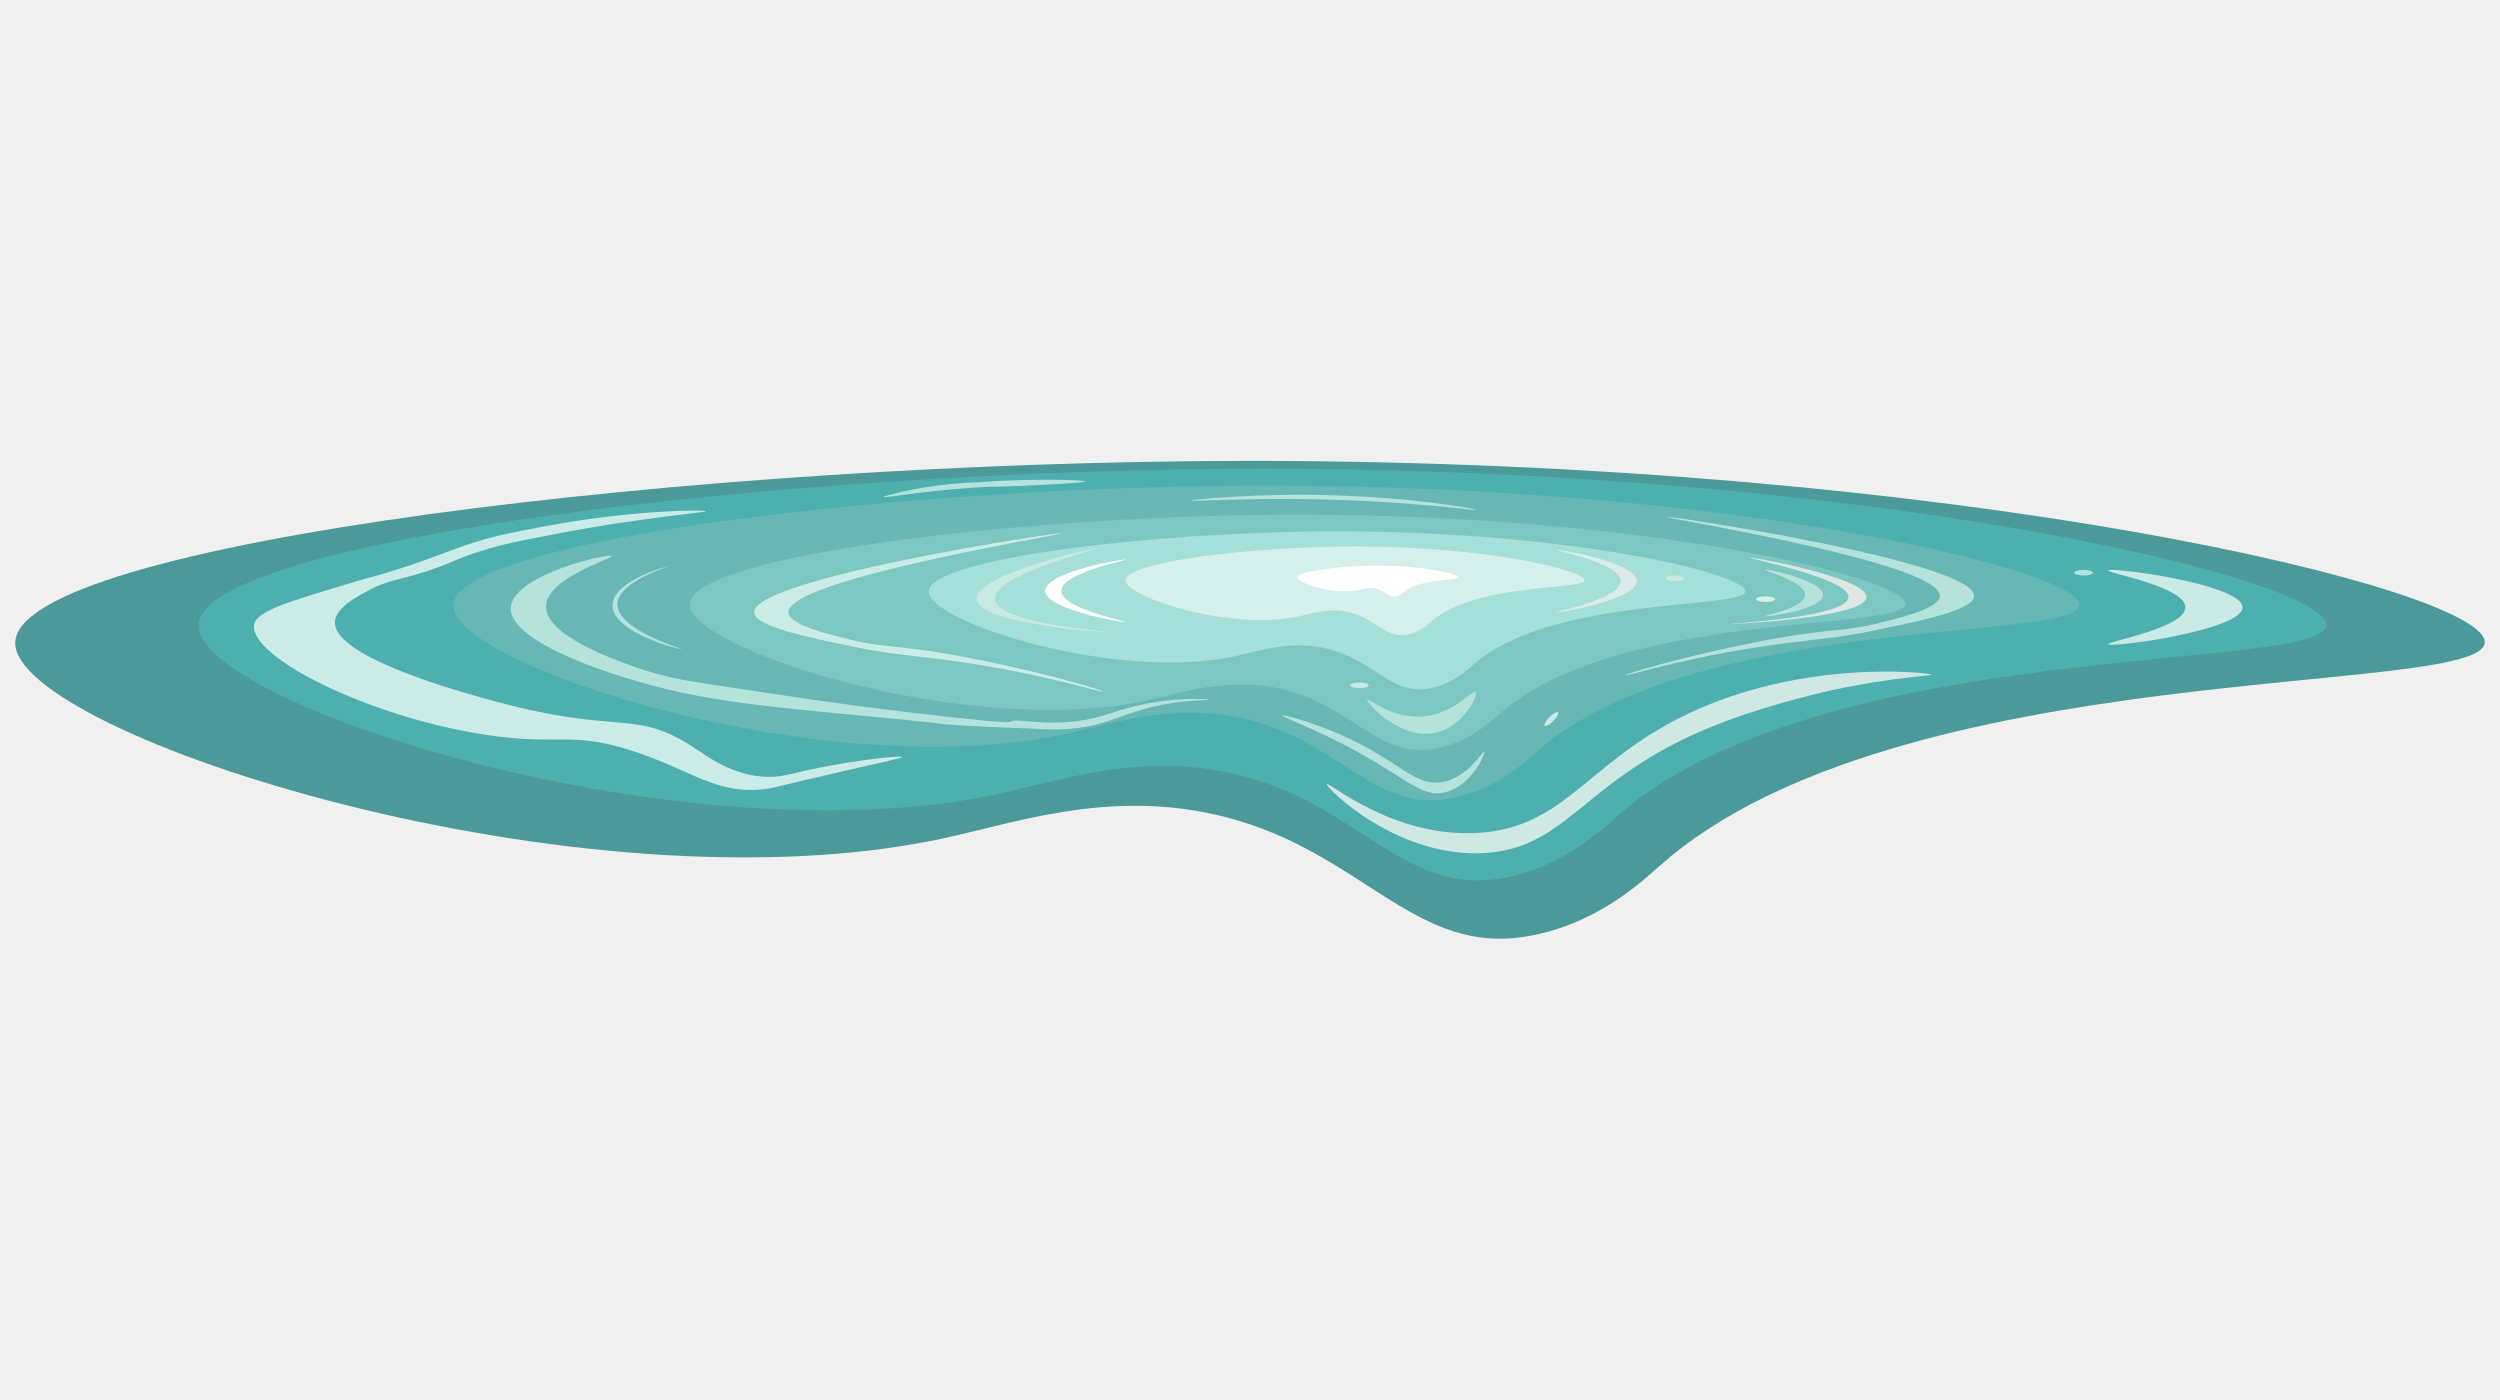
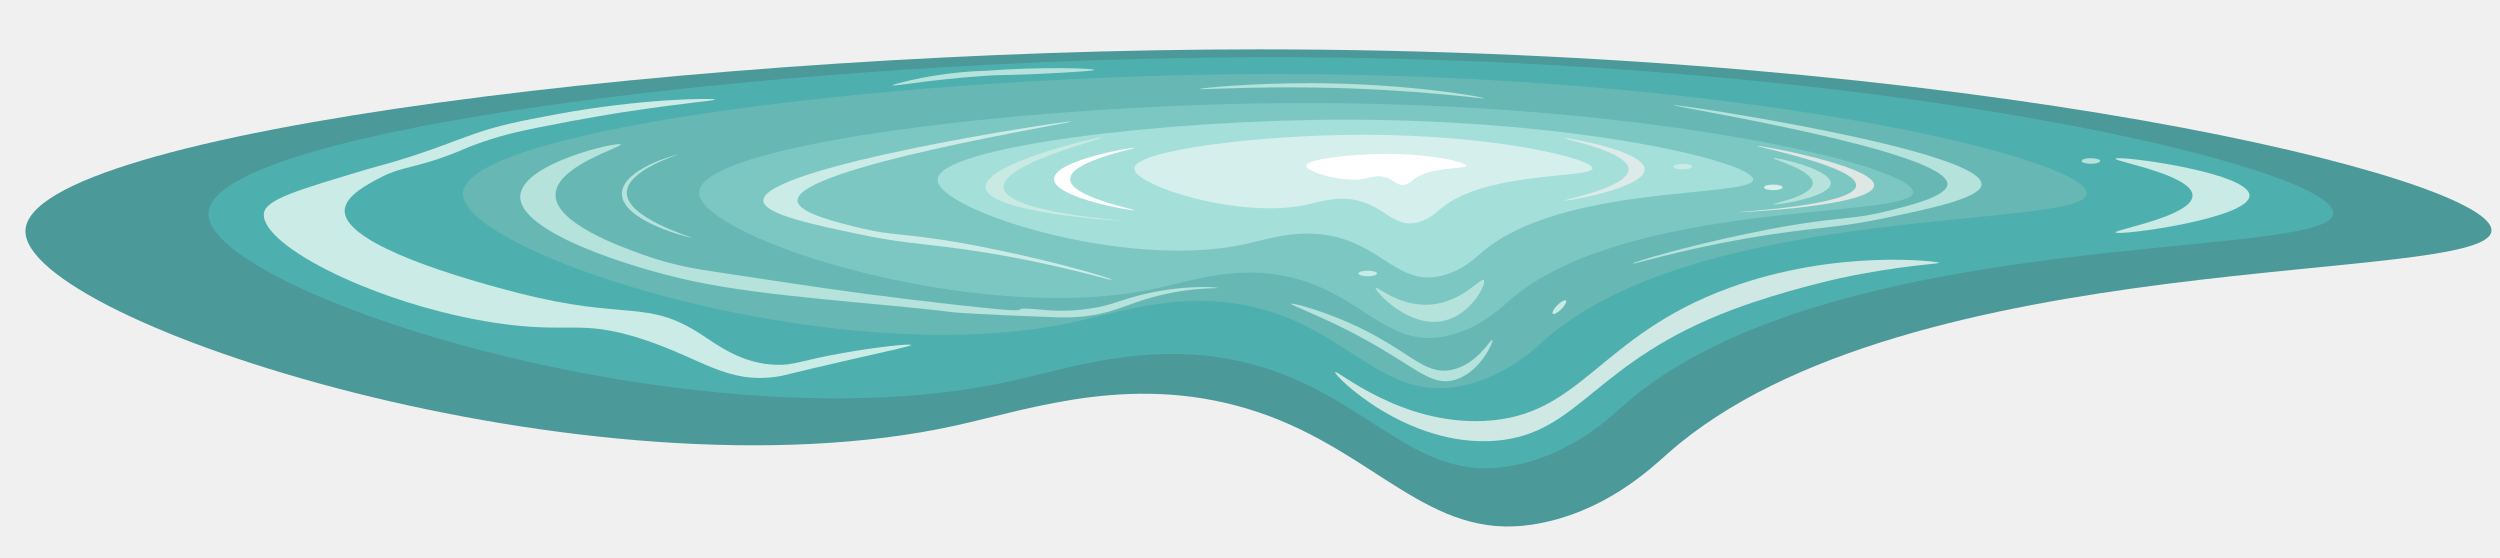
- <svg xmlns="http://www.w3.org/2000/svg" id="Layer_1" data-name="Layer 1" viewBox="0 0 3643.787 2039.994">
+ <svg xmlns="http://www.w3.org/2000/svg" id="Layer_1" data-name="Layer 1" viewBox="0 0 7199.613 1604.184">
  <defs>
    <style>
      .cls-1 {
        fill: #b5e2db;
      }

      .cls-2 {
        fill: #67b8b5;
      }

      .cls-3 {
        fill: #d7f0eb;
      }

      .cls-4 {
        fill: #c9eae5;
      }

      .cls-5 {
        fill: #d4efec;
      }

      .cls-6 {
        fill: #cfe8e4;
      }

      .cls-7 {
        fill: #a4dfd9;
      }

      .cls-8 {
        fill: #4eb0ae;
      }

      .cls-9 {
        fill: #fff;
      }

      .cls-10 {
        fill: #dee7e4;
      }

      .cls-11 {
        fill: #cbebe7;
      }

      .cls-12 {
        fill: #4b9999;
      }

      .cls-13 {
        fill: #c9eae2;
      }

      .cls-14 {
+         fill: #cbecea;
+       }
+ 
+       .cls-15 {
        fill: #dcebe9;
      }

-       .cls-15 {
+       .cls-16 {
        fill: #7dc7c3;
      }
    </style>
  </defs>
-   <path class="cls-12" d="M3621.567,936.629c-5.035,80.54-854.716,17.338-1202.052,324.848-26.034,23.049-94.644,88.373-199.21,104.133-149.761,22.571-227.96-106.839-398.42-164.122-177.326-59.591-328.445-5.733-441.431,19.242C849.562,1338.079,19.525,1069.953,22.204,936.629c2.931-145.846,1005.007-264.859,1799.682-264.859,1033.374,0,1804.505,187.713,1799.681,264.859Z" />
-   <path class="cls-8" d="M3390.645,911.413c-4.339,69.394-736.435,14.938-1035.704,279.894-22.431,19.859-81.546,76.144-171.642,89.722-129.036,19.448-196.414-92.054-343.284-141.41-152.787-51.344-282.993-4.939-380.343,16.579-457.424,101.11-1172.595-129.911-1170.287-244.785,2.525-125.663,865.928-228.206,1550.63-228.206,890.369,0,1554.786,161.736,1550.63,228.206Z" />
-   <path class="cls-2" d="M3030.771,882.216c-3.316,53.031-562.788,11.416-791.491,213.896-17.142,15.177-62.318,58.189-131.17,68.566-98.61,14.862-150.101-70.348-262.34-108.066-116.76-39.237-216.265-3.775-290.661,12.67-349.566,77.269-896.104-99.279-894.341-187.066,1.93-96.032,661.747-174.397,1185.001-174.397,680.425,0,1188.177,123.6,1185.001,174.397Z" />
-   <path class="cls-15" d="M2777.305,880.536c-2.479,39.648-420.753,8.535-591.737,159.914-12.816,11.346-46.591,43.504-98.065,51.262-73.723,11.111-112.219-52.594-196.131-80.793-87.293-29.335-161.684-2.822-217.304,9.472-261.344,57.768-669.948-74.223-668.629-139.855,1.443-71.796,494.737-130.383,885.934-130.383,508.701,0,888.308,92.406,885.933,130.383Z" />
-   <path class="cls-7" d="M2543.918,862.011c-1.665,26.636-282.667,5.734-397.537,107.432-8.61,7.623-31.3,29.226-65.882,34.438-49.528,7.465-75.39-35.333-131.763-54.278-58.645-19.708-108.622-1.896-145.988,6.364-175.574,38.809-450.08-49.864-449.194-93.956.969-48.234,332.371-87.593,595.182-87.593,341.752,0,596.777,62.08,595.182,87.593Z" />
-   <path class="cls-1" d="M1761.803,1019.997c.128,1.311-46.707-1.964-108.093,17.584-29.339,9.342-48.002,19.439-84.891,23.769-19.631,2.304-34.534,1.815-45.345,1.415-118.832-4.397-145.079-7.044-145.373-7.074-1.26-.128,1.177.147-.003-0-114.582-14.323-271.962-21.985-383.563-45.982-90.738-19.512-252.312-71.561-250.145-123.71,2.011-48.404,144.408-80.344,146.578-75.359,1.81,4.159-95.044,31.584-95.078,73.572-.032,41.603,95.006,75.594,128.395,87.536,42.233,15.105,75.528,20.335,105.903,24.944,130.876,19.859,196.314,29.789,284.543,40.323,239.821,28.633,112.879,7.596,189.853,14.714,12.192,1.127,39.944,3.723,75.553-2.264,23.567-3.962,35.126-9.11,53.764-14.715,67.904-20.421,127.758-16.235,127.902-14.754Z" />
-   <path class="cls-1" d="M974.161,825.328c-.295-.593-80.057,20.544-81.357,56.285-1.492,40.958,101.336,65.913,101.731,65.046.385-.845-95.313-28.562-94.653-65.97.577-32.722,74.566-54.786,74.28-55.361Z" />
-   <path class="cls-6" d="M1933.849,1142.845c-2.318,4.701,105.063,110.588,234.298,100.171,123.197-9.93,142.494-115.575,347.481-191.98,74.148-27.637,155.062-45.274,155.066-45.275,90.324-19.217,145.031-20.666,144.881-22.518-.137-1.694-149.234-20.914-306.739,36.753-191.364,70.064-214.556,187.495-357.668,194.156-122.759,5.714-215.208-75.592-217.32-71.308Z" />
-   <path class="cls-4" d="M3268.439,885.184c0,33.925-194.21,59.386-195.578,53.797-1.051-4.292,112.386-23.786,112.386-53.797s-113.437-49.506-112.386-53.798c1.368-5.589,195.578,19.873,195.578,53.798Z" />
-   <ellipse class="cls-1" cx="3036.857" cy="834.712" rx="13.582" ry="4.098" />
-   <path class="cls-14" d="M2385.607,847.006c0,27.558-116.63,47.233-117.144,45.499-.462-1.562,93.658-19.423,93.658-45.499s-94.121-43.938-93.658-45.5c.514-1.734,117.144,17.941,117.144,45.5Z" />
-   <path class="cls-1" d="M2657.284,867.428c-.769,20.627-83.363,32.507-83.935,30.522-.48-1.66,56.768-11.746,57.624-30.522.879-19.291-58.366-34.794-57.619-36.815.882-2.385,84.71,15.893,83.931,36.815Z" />
-   <ellipse class="cls-4" cx="2441.352" cy="842.908" rx="13.582" ry="4.098" />
-   <ellipse class="cls-3" cx="2573.346" cy="873.239" rx="13.582" ry="4.098" />
-   <path class="cls-10" d="M2720.567,870.572c-1.828,30.239-199.756,39.65-199.846,38.911-.084-.688,171.551-9.588,173.534-38.911,1.847-27.31-144.57-56.084-144.105-57.795.503-1.849,172.129,29.442,170.416,57.795Z" />
-   <path class="cls-1" d="M2877.264,869.141c-1.434,19.887-74.751,35.108-144.737,49.637-48.879,10.148-78.01,12.204-117.21,16.978-146.606,17.853-246.122,50.824-246.688,48.529-.499-2.02,77.269-24.84,163.779-42.83,24.728-5.142,47.727-9.925,79.857-14.896,64.189-9.93,81.059-7.651,120.262-17.038,36.245-8.679,93.483-22.385,94.909-40.381,3.846-48.576-400.118-113.525-399.666-115.899.479-2.511,453.105,65.844,449.494,115.899Z" />
-   <path class="cls-5" d="M2309.418,845.62c-.936,14.965-158.815,3.221-223.353,60.36-4.837,4.283-17.586,16.421-37.015,19.349-27.827,4.194-42.357-19.852-74.03-30.495-32.949-11.072-61.028-1.065-82.022,3.575-98.645,21.805-252.874-28.016-252.376-52.789.544-27.1,186.74-49.213,334.399-49.213,192.011,0,335.295,34.879,334.399,49.213Z" />
-   <path class="cls-11" d="M1099.244,892.966c1.434,19.887,74.751,35.108,144.737,49.637,48.879,10.148,78.01,12.204,117.21,16.978,146.606,17.853,246.122,50.824,246.688,48.529.499-2.02-77.269-24.84-163.779-42.83-24.728-5.142-47.727-9.925-79.857-14.896-64.189-9.93-81.059-7.651-120.262-17.038-36.245-8.679-93.483-22.385-94.909-40.381-3.846-48.576,400.118-113.525,399.666-115.899-.479-2.511-453.105,65.844-449.494,115.899Z" />
-   <path class="cls-11" d="M370.201,911.55c2.064-21.139,52.005-35.076,151.506-64.959,14.601-4.385,20.077-5.346,39.583-11.188,56.442-16.903,85.057-29.633,116.602-40.469,38.621-13.266,66.47-18.484,118.847-28.297,124.603-23.345,231.829-23.979,232.034-21.505.126,1.525-40.393,4.164-133.42,18.251-.004.001-53.07,8.036-124.897,22.496-27.681,5.572-57.563,12-94.545,25.892-15.947,5.99-13.521,5.971-30.844,12.592-56.189,21.477-72.54,18.172-101.869,33.122-20.326,10.361-53.764,27.406-55.035,48.801-2.575,43.32,129.809,89.607,254.733,121.462,158.416,40.395,185.034,7.867,265.397,59.991,24.287,15.753,59.153,42.916,109.645,44.489,26.456.825,34.423-6.086,96.679-17.148,51.032-9.067,99.862-14.051,100.112-11.789.178,1.595-23.812,6.618-82.507,19.997-105.096,23.957-100.496,24.339-112.277,26.087-74.754,11.094-110.027-26.531-198.723-55.147-90.058-29.056-105.059-6.84-213.277-23.264-169.471-25.72-342.371-112.027-337.745-159.415Z" />
-   <path class="cls-9" d="M2125.236,841.59c-.327,5.233-55.533,1.127-78.1,21.106-1.692,1.498-6.149,5.742-12.943,6.766-9.73,1.466-14.811-6.942-25.886-10.663-11.521-3.872-21.34-.372-28.681,1.25-34.493,7.625-88.423-9.796-88.249-18.459.19-9.476,65.298-17.209,116.93-17.209,67.141,0,117.243,12.196,116.93,17.209Z" />
-   <path class="cls-9" d="M1523.474,861.111c0,27.558,116.63,47.233,117.144,45.499.462-1.562-93.658-19.423-93.658-45.499s94.121-43.938,93.658-45.5c-.514-1.734-117.144,17.941-117.144,45.5Z" />
-   <path class="cls-13" d="M1423.558,873c1.828,37.997,199.756,49.823,199.846,48.895.084-.865-171.551-12.048-173.534-48.895-1.847-34.318,144.57-70.474,144.105-72.624-.503-2.323-172.129,36.996-170.416,72.624Z" />
-   <path class="cls-1" d="M1992.843,1019.774c-2.161,3.659,48.96,61.298,101.785,47.669,39.011-10.064,60.565-54.25,56.192-58.834-4.258-4.463-30.583,31.259-76.079,35.551-46.565,4.393-80.205-27.256-81.899-24.387Z" />
-   <ellipse class="cls-4" cx="1981.388" cy="998.896" rx="13.582" ry="4.098" />
-   <path class="cls-1" d="M1869.637,1043.159c-.7,1.795,32.282,13.702,76.062,35.474,101.665,50.559,123.611,85.713,161.414,75.894,38.105-9.897,58.497-56.701,56.192-58.834-2.152-1.991-22.407,36.502-59.79,43.931-41.72,8.291-62.161-30.575-150.659-69.277-42.598-18.63-82.463-29.128-83.219-27.188Z" />
-   <ellipse class="cls-4" cx="2261.103" cy="1048.045" rx="13.582" ry="4.098" transform="translate(-78.8185 1905.806) rotate(-45)" />
-   <path class="cls-1" d="M1736.303,729.649c-.059-1.346,74.336-8.7,162.565-8.489,143.124.342,252.687,20.422,252.511,22.072-.166,1.554-97.744-13.51-246.568-15.705-98.049-1.446-168.451,3.431-168.508,2.122Z" />
-   <path class="cls-1" d="M1582.231,701.75c-.041-2.209-74.728-5.03-159.261,1.339-.004 0-60.281.422-126.742,18.202-2.076.555-8.463,2.264-8.338,2.942.233,1.26,22.778-2.21,46.34-5.225,2.805-.359,46.196-5.856,89.165-8.629,26.771-1.728,25.18-.578,65.196-2.237,26.072-1.081,93.679-4.343,93.641-6.391Z" />
+   <path class="cls-14" d="M4132.989,480.942c-2.135,19.596-50.887,28.469-94.49,37.496-128.773,26.662-221.476,56.502-221.478,56.494-.005-.016,394.123-52.577,391.961-101.99-1.154-26.37-114.92-46.18-118.988-35.997-2.73,6.832,45.174,23.997,42.995,43.996Z" />
+   <g>
+     <path class="cls-12" d="M7175.008,664.71c-9.935,158.908-1686.384,34.208-2371.69,640.937-51.367,45.477-186.736,174.363-393.048,205.457-295.483,44.534-449.774-210.797-786.096-323.818-349.871-117.575-648.034-11.311-870.96,37.964C1705.745,1456.784,68.053,927.762,73.338,664.71c5.782-287.76,1982.913-522.576,3550.836-522.576,2038.882,0,3560.351,370.365,3550.834,522.576Z" />
+     <path class="cls-8" d="M6719.391,614.958c-8.56,136.917-1453.012,29.474-2043.48,552.24-44.258,39.183-160.894,150.234-338.655,177.025-254.592,38.371-387.531-181.625-677.311-279.006-301.454-101.304-558.354-9.746-750.431,32.711-902.514,199.493-2313.571-256.319-2309.017-482.969,4.982-247.938,1708.505-450.259,3059.448-450.259,1756.729,0,3067.646,319.111,3059.447,450.259Z" />
+     <path class="cls-2" d="M6009.347,557.35c-6.542,104.633-1110.4,22.524-1561.64,422.025-33.822,29.944-122.956,114.81-258.802,135.283-194.561,29.323-296.154-138.799-517.605-213.218-230.373-77.417-426.698-7.448-573.484,24.998-689.706,152.454-1768.045-195.881-1764.565-369.088,3.807-189.476,1305.65-344.09,2338.048-344.09,1342.503,0,2344.314,243.867,2338.047,344.09Z" />
+     <path class="cls-16" d="M5509.249,554.036c-4.891,78.226-830.16,16.84-1167.517,315.516-25.286,22.387-91.925,85.834-193.486,101.141-145.458,21.923-221.411-103.769-386.974-159.407-172.232-57.879-319.009-5.568-428.749,18.689-515.64,113.978-1321.831-146.445-1319.229-275.938,2.846-141.656,976.134-257.25,1747.978-257.25,1003.686,0,1752.662,182.321,1747.977,257.25Z" />
+     <path class="cls-7" d="M5048.767,517.485c-3.286,52.553-557.713,11.313-784.354,211.968-16.988,15.04-61.756,57.665-129.987,67.948-97.721,14.728-148.747-69.714-259.974-107.092-115.707-38.884-214.314-3.741-288.039,12.555-346.414,76.572-888.023-98.384-886.275-185.379,1.912-95.166,655.779-172.824,1174.315-172.824,674.289,0,1177.461,122.485,1174.314,172.824Z" />
+     <path class="cls-1" d="M3505.629,829.198c.252,2.587-92.155-3.874-213.272,34.693-57.886,18.432-94.71,38.353-167.493,46.897-38.732,4.547-68.137,3.581-89.467,2.792-234.46-8.677-286.246-13.898-286.826-13.957-2.485-.252,2.323.29-.006-.001-226.075-28.26-536.591-43.377-756.783-90.725-179.03-38.497-497.821-141.193-493.546-244.083,3.968-95.503,284.923-158.521,289.204-148.686,3.571,8.206-187.525,62.316-187.592,145.16-.064,82.085,187.45,149.15,253.328,172.712,83.326,29.803,149.019,40.121,208.951,49.215,258.223,39.183,387.334,58.775,561.414,79.559,473.175,56.495,222.715,14.987,374.587,29.032,24.055,2.224,78.811,7.345,149.068-4.466,46.498-7.817,69.305-17.974,106.078-29.032,133.977-40.291,252.071-32.033,252.355-29.109Z" />
+     <path class="cls-1" d="M1951.583,445.109c-.582-1.169-157.955,40.534-160.521,111.052-2.943,80.812,199.94,130.049,200.719,128.337.759-1.667-188.055-56.354-186.755-130.161,1.138-64.562,147.122-108.094,146.557-109.229Z" />
+     <path class="cls-6" d="M3845.081,1071.581c-4.574,9.275,207.294,218.194,462.278,197.641,243.071-19.593,281.146-228.033,685.592-378.782,146.296-54.528,305.943-89.326,305.951-89.329,178.213-37.915,286.151-40.775,285.855-44.428-.269-3.343-294.443-41.264-605.206,72.515-377.567,138.238-423.326,369.933-705.691,383.076-242.208,11.274-424.612-149.146-428.78-140.694Z" />
+     <path class="cls-4" d="M6478.274,563.206c0,66.934-383.183,117.171-385.883,106.144-2.074-8.468,221.741-46.931,221.741-106.144s-223.815-97.677-221.741-106.145c2.7-11.027,385.883,39.211,385.883,106.145Z" />
+     <ellipse class="cls-1" cx="6021.353" cy="463.624" rx="26.798" ry="8.086" />
+     <path class="cls-15" d="M4736.414,487.881c0,54.374-230.115,93.193-231.129,89.772-.912-3.082,184.791-38.323,184.791-89.772s-185.703-86.691-184.791-89.773c1.014-3.421,231.129,35.399,231.129,89.773Z" />
+     <path class="cls-1" d="M5272.443,528.174c-1.518,40.698-164.478,64.137-165.607,60.221-.947-3.275,112.005-23.176,113.693-60.221,1.735-38.063-115.159-68.651-113.685-72.636,1.741-4.706,167.137,31.358,165.599,72.636Z" />
+     <ellipse class="cls-4" cx="4846.402" cy="479.795" rx="26.798" ry="8.086" />
+     <ellipse class="cls-3" cx="5106.83" cy="539.639" rx="26.798" ry="8.086" />
+     <path class="cls-10" d="M5397.303,534.376c-3.606,59.662-394.127,78.23-394.303,76.772-.165-1.358,338.476-18.918,342.389-76.772,3.644-53.884-285.241-110.656-284.323-114.031.994-3.648,339.617,58.089,336.237,114.031Z" />
+     <path class="cls-1" d="M5706.472,531.554c-2.83,39.237-147.487,69.268-285.572,97.936-96.439,20.022-153.917,24.079-231.259,33.498-289.259,35.224-485.606,100.278-486.725,95.75-.985-3.986,152.454-49.01,323.142-84.505,48.789-10.146,94.168-19.582,157.561-29.389,126.647-19.592,159.933-15.095,237.281-33.616,71.512-17.123,184.446-44.166,187.259-79.674,7.589-95.843-789.446-223.989-788.554-228.673.944-4.955,893.992,129.911,886.867,228.673Z" />
+     <path class="cls-5" d="M4586.092,485.146c-1.846,29.527-313.347,6.356-440.683,119.092-9.544,8.45-34.697,32.398-73.032,38.176-54.904,8.275-83.572-39.168-146.065-60.169-65.009-21.846-120.411-2.102-161.833,7.054-194.63,43.021-498.929-55.276-497.947-104.154,1.074-53.469,368.445-97.1,659.78-97.1,378.844,0,661.548,68.817,659.78,97.1Z" />
+     <path class="cls-11" d="M2198.376,578.561c2.83,39.237,147.487,69.268,285.572,97.936,96.439,20.022,153.917,24.079,231.259,33.498,289.259,35.224,485.606,100.278,486.725,95.75.985-3.986-152.454-49.01-323.142-84.505-48.789-10.146-94.168-19.582-157.561-29.389-126.647-19.592-159.933-15.095-237.281-33.616-71.512-17.123-184.446-44.166-187.259-79.674-7.589-95.843,789.446-223.989,788.554-228.673-.944-4.955-893.992,129.911-886.867,228.673Z" />
+     <path class="cls-11" d="M759.949,615.228c4.072-41.707,102.608-69.205,298.927-128.166,28.809-8.653,39.612-10.548,78.098-22.073,111.362-33.35,167.82-58.467,230.06-79.846,76.201-26.174,131.148-36.469,234.489-55.831,245.846-46.061,457.406-47.312,457.812-42.431.249,3.008-79.697,8.216-263.242,36.011-.009.001-104.708,15.856-246.425,44.385-54.616,10.994-113.575,23.676-186.54,51.085-31.465,11.819-26.677,11.781-60.855,24.845-110.864,42.374-143.125,35.855-200.991,65.352-40.105,20.443-106.078,54.072-108.587,96.287-5.08,85.471,256.117,176.799,502.597,239.649,312.561,79.7,365.077,15.521,523.638,118.364,47.92,31.082,116.712,84.674,216.334,87.779,52.198,1.627,67.917-12.007,190.752-33.833,100.688-17.89,197.031-27.724,197.524-23.26.35,3.147-46.981,13.057-162.789,39.455-207.357,47.267-198.283,48.022-221.527,51.471-147.493,21.889-217.087-52.346-392.087-108.808-177.689-57.328-207.285-13.495-420.803-45.901-334.372-50.747-675.51-221.032-666.383-314.532Z" />
+     <path class="cls-9" d="M4222.695,477.193c-.645,10.325-109.569,2.223-154.095,41.643-3.337,2.955-12.133,11.329-25.537,13.349-19.198,2.893-29.223-13.696-51.075-21.039-22.732-7.639-42.105-.735-56.589,2.467-68.057,15.043-174.462-19.329-174.119-36.42.376-18.697,128.835-33.953,230.707-33.953,132.472,0,231.325,24.064,230.707,33.953Z" />
+     <path class="cls-9" d="M3035.397,515.71c0,54.374,230.115,93.193,231.129,89.772.912-3.082-184.791-38.323-184.791-89.772s185.703-86.691,184.791-89.773c-1.014-3.421-231.129,35.399-231.129,89.773Z" />
+     <path class="cls-13" d="M2838.259,539.166c3.606,74.97,394.127,98.302,394.303,96.471.165-1.706-338.476-23.772-342.389-96.471-3.644-67.71,285.241-139.048,284.323-143.29-.994-4.584-339.617,72.994-336.237,143.29Z" />
+     <path class="cls-1" d="M3961.478,828.757c-4.264,7.219,96.599,120.943,200.826,94.053,76.97-19.857,119.496-107.038,110.869-116.081-8.4-8.805-60.341,61.676-150.105,70.144-91.874,8.667-158.247-53.776-161.59-48.116Z" />
+     <ellipse class="cls-4" cx="3938.877" cy="787.564" rx="26.798" ry="8.086" />
+     <path class="cls-1" d="M3718.388,874.896c-1.382,3.542,63.694,27.034,150.073,69.992,200.588,99.755,243.888,169.114,318.476,149.741,75.181-19.527,115.417-111.873,110.869-116.081-4.246-3.928-44.209,72.02-117.969,86.678-82.316,16.358-122.646-60.326-297.256-136.686-84.048-36.757-162.702-57.472-164.194-53.643Z" />
+     <ellipse class="cls-4" cx="4490.764" cy="884.538" rx="26.798" ry="8.086" transform="translate(689.8514 3434.525) rotate(-45)" />
+     <path class="cls-1" d="M3455.317,256.331c-.116-2.655,146.667-17.165,320.747-16.75,282.388.674,498.56,40.293,498.212,43.548-.327,3.067-192.852-26.657-486.487-30.986-193.454-2.852-332.359,6.769-332.472,4.188Z" />
+     <path class="cls-1" d="M3151.327,201.285c-.081-4.358-147.44-9.924-314.227,2.642-.009.001-118.936.832-250.066,35.913-4.096,1.096-16.698,4.468-16.452,5.805.461,2.487,44.942-4.361,91.431-10.309,5.535-.708,91.147-11.553,175.925-17.025,52.821-3.409,49.681-1.141,128.633-4.414,51.442-2.132,184.831-8.569,184.756-12.611Z" />
+   </g>
</svg>
